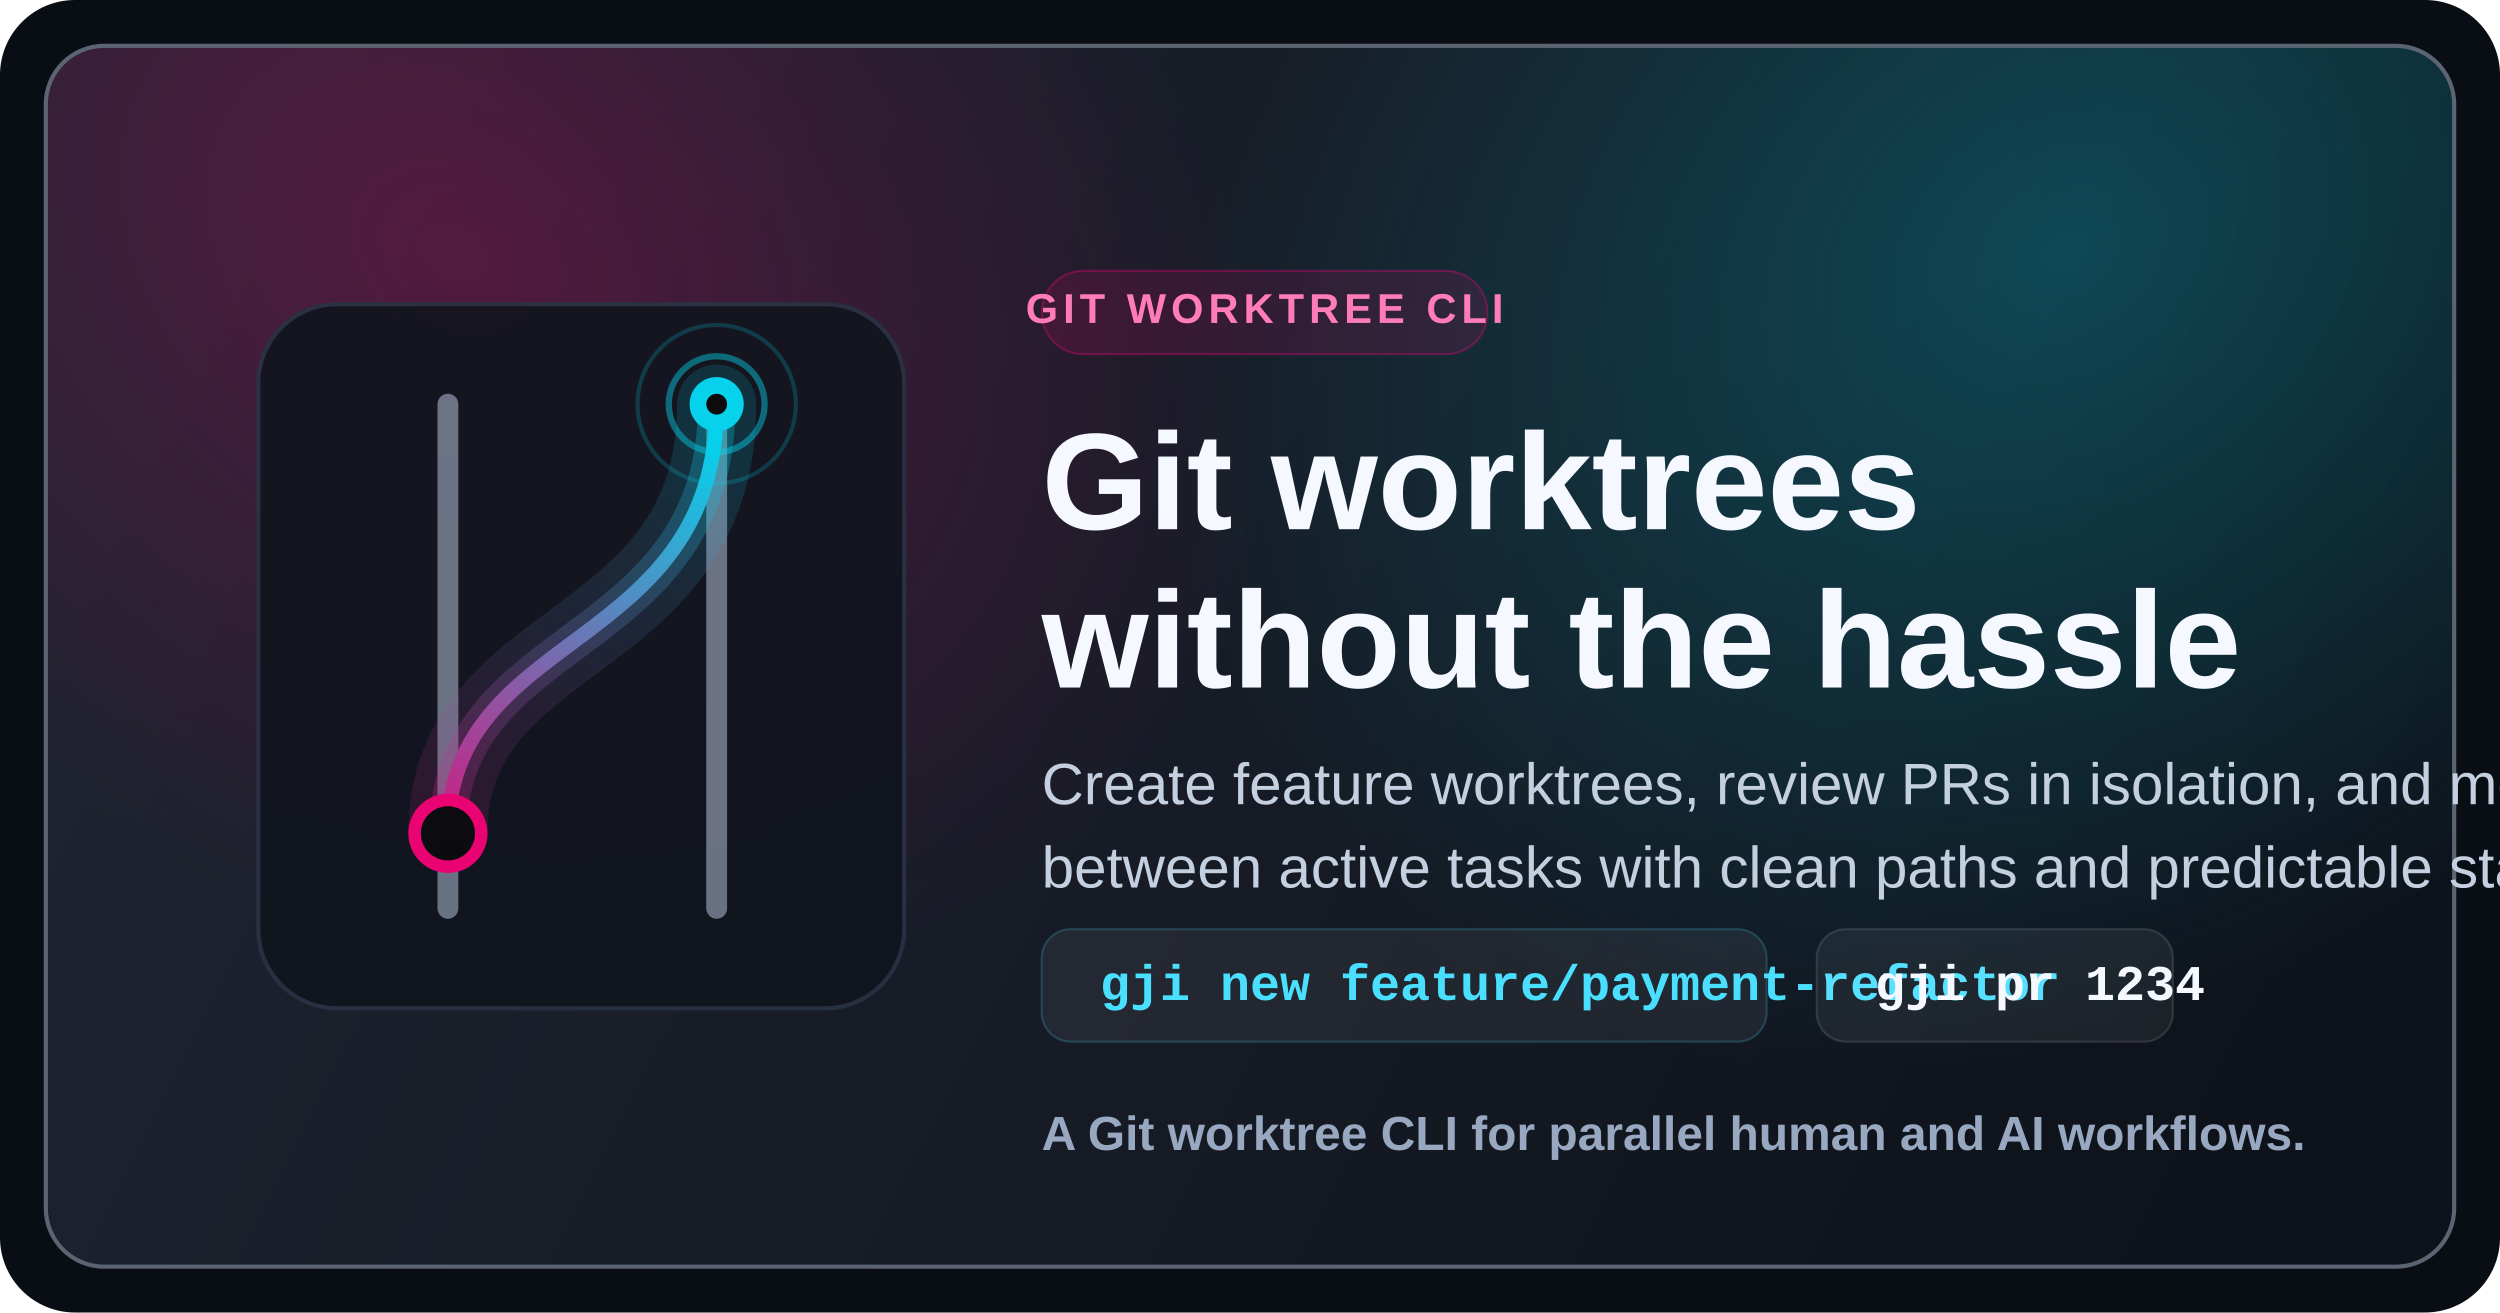
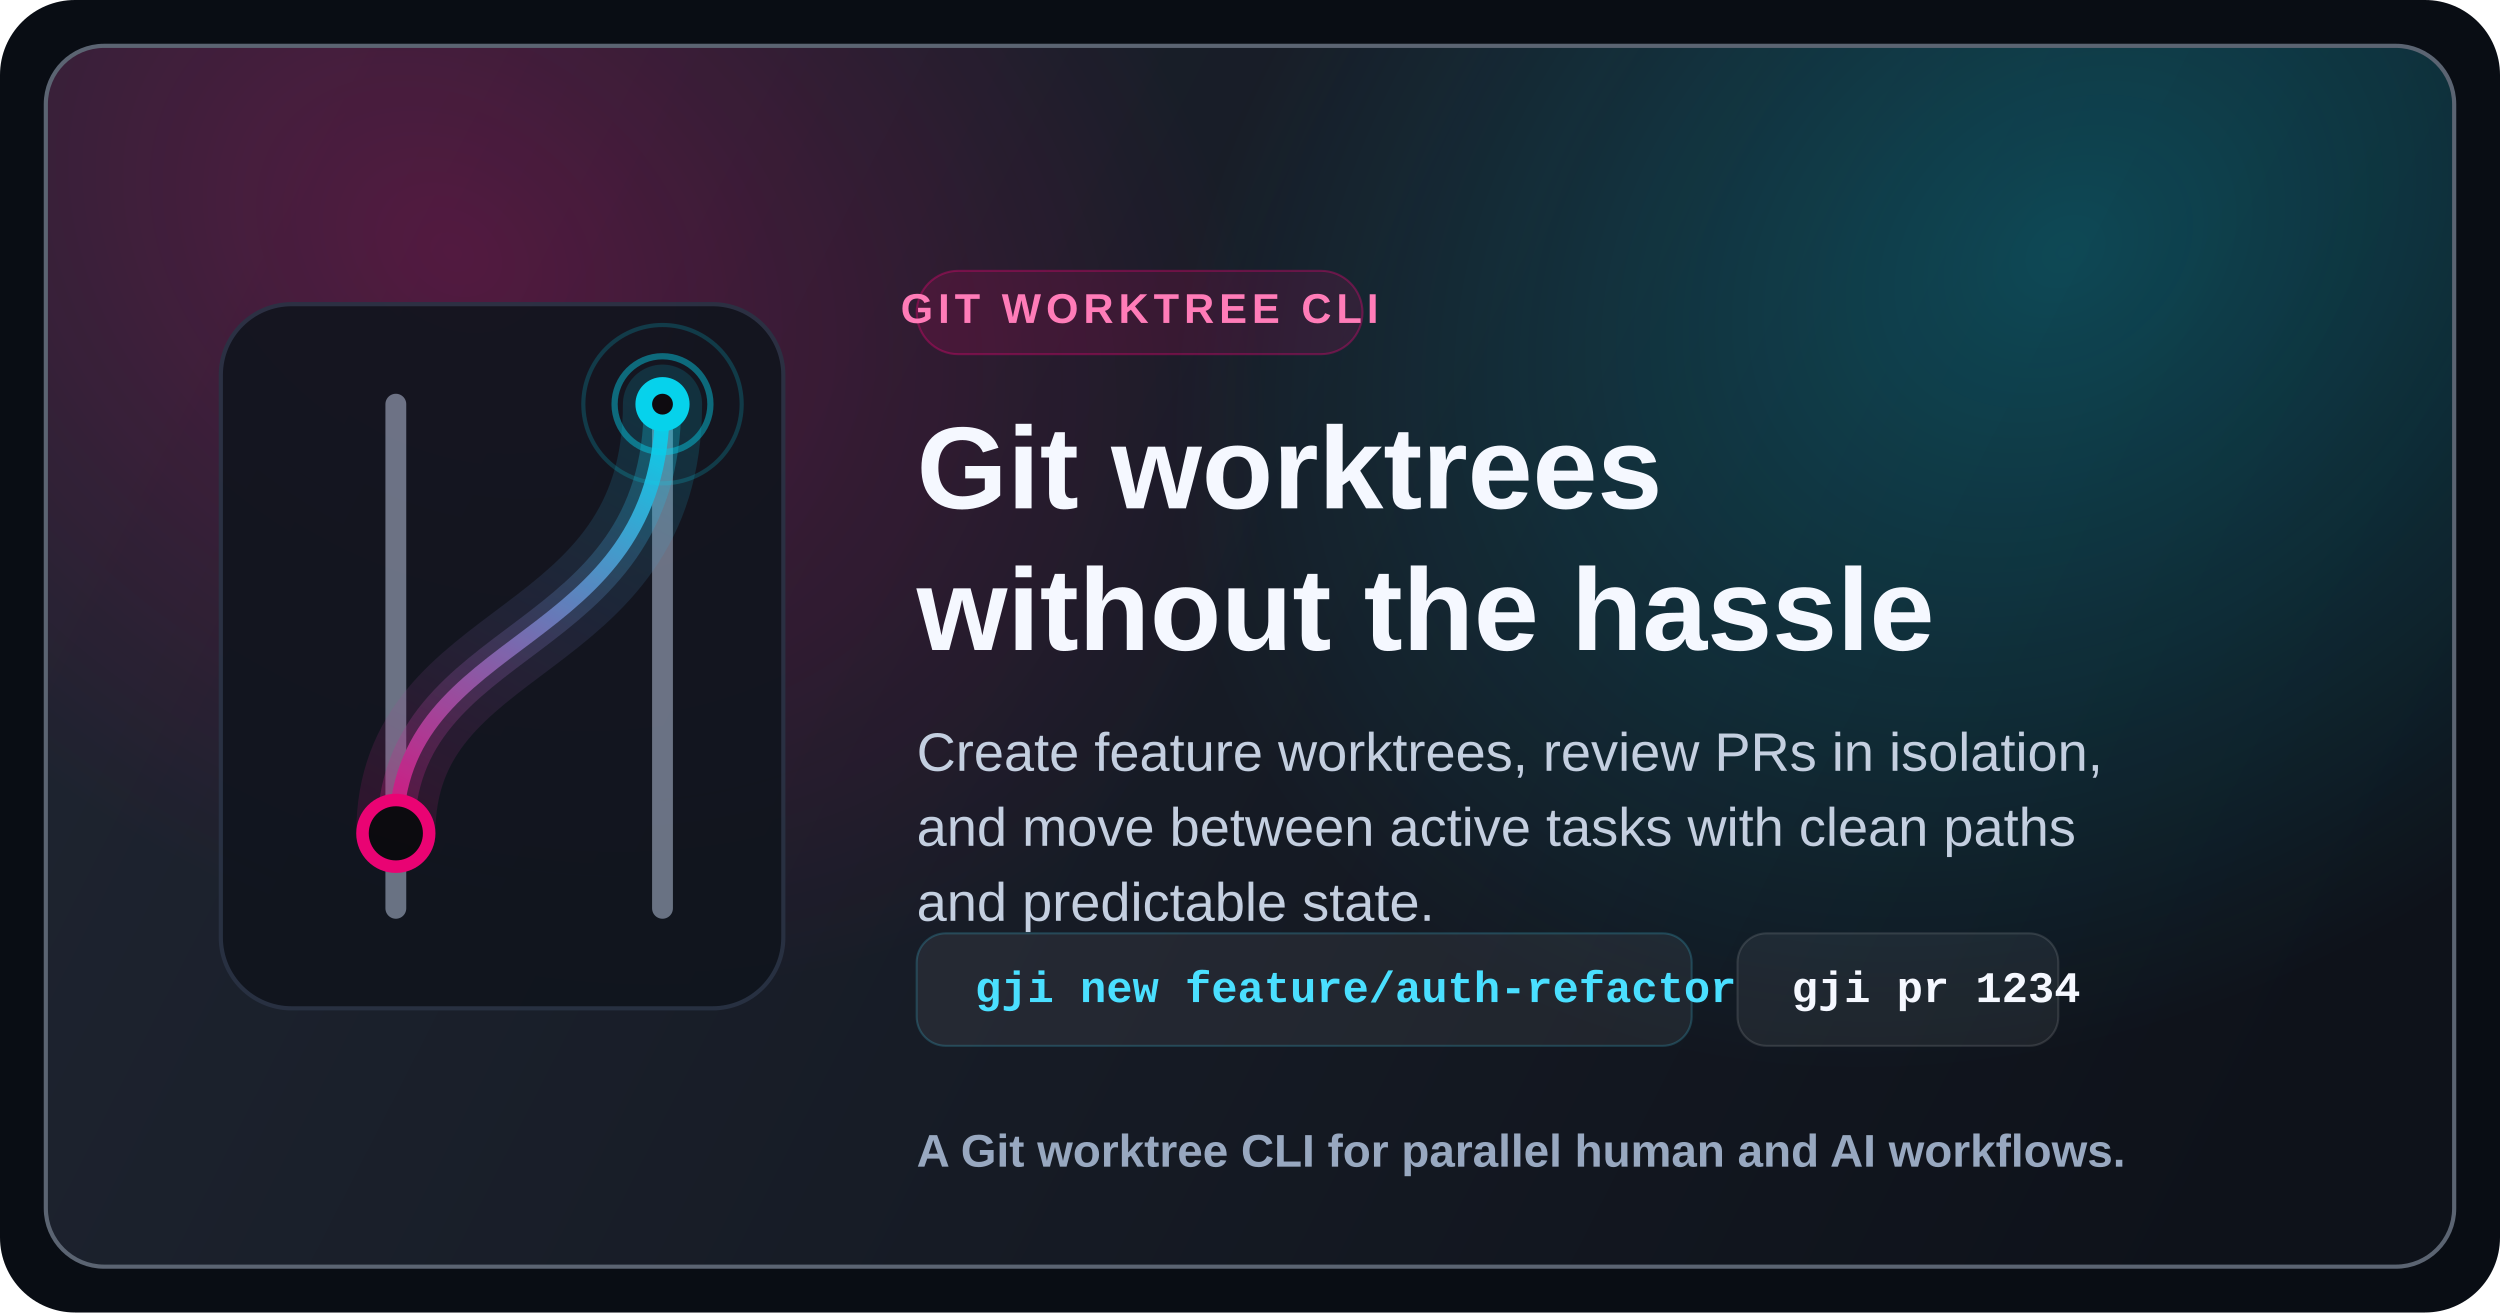
<svg xmlns="http://www.w3.org/2000/svg" width="1200" height="630" viewBox="0 0 1200 630" fill="none">
  <defs>
    <radialGradient id="bgLeft" cx="0" cy="0" r="1" gradientUnits="userSpaceOnUse" gradientTransform="translate(220 120) rotate(35) scale(420 320)">
      <stop stop-color="#FF007A" stop-opacity="0.24" />
      <stop offset="1" stop-color="#FF007A" stop-opacity="0" />
    </radialGradient>
    <radialGradient id="bgRight" cx="0" cy="0" r="1" gradientUnits="userSpaceOnUse" gradientTransform="translate(990 120) rotate(145) scale(460 360)">
      <stop stop-color="#00E5FF" stop-opacity="0.24" />
      <stop offset="1" stop-color="#00E5FF" stop-opacity="0" />
    </radialGradient>
    <linearGradient id="bgBase" x1="120" y1="70" x2="1080" y2="560" gradientUnits="userSpaceOnUse">
      <stop stop-color="#1E2430" />
      <stop offset="1" stop-color="#0E121A" />
    </linearGradient>
    <linearGradient id="warpStroke" x1="215" y1="452" x2="344" y2="212" gradientUnits="userSpaceOnUse">
      <stop offset="0.05" stop-color="#FF007A" />
      <stop offset="1" stop-color="#00E5FF" />
    </linearGradient>
  </defs>
  <rect width="1200" height="630" rx="36" fill="#090D14" />
  <rect x="22" y="22" width="1156" height="586" rx="28" fill="url(#bgBase)" />
  <rect x="22" y="22" width="1156" height="586" rx="28" fill="url(#bgLeft)" />
  <rect x="22" y="22" width="1156" height="586" rx="28" fill="url(#bgRight)" />
  <rect x="22" y="22" width="1156" height="586" rx="28" stroke="#5B6472" stroke-width="2" />
  <g opacity="0.9">
-     <rect x="124" y="146" width="310" height="338" rx="38" fill="#0F141D" stroke="#293244" stroke-width="2" />
-     <path d="M215 436V194" stroke="#717B8D" stroke-width="10" stroke-linecap="round" />
-     <path d="M344 436V194" stroke="#717B8D" stroke-width="10" stroke-linecap="round" />
-     <path d="M215 400C215 301 344 314 344 194" stroke="url(#warpStroke)" stroke-width="38" stroke-linecap="round" opacity="0.15" />
-     <path d="M215 400C215 301 344 314 344 194" stroke="url(#warpStroke)" stroke-width="18" stroke-linecap="round" opacity="0.28" />
-     <path d="M215 400C215 301 344 314 344 194" stroke="url(#warpStroke)" stroke-width="7" stroke-linecap="round" />
-     <circle cx="215" cy="400" r="16" fill="#09090B" stroke="#FF007A" stroke-width="6" />
-     <circle cx="344" cy="194" r="38" stroke="#00E5FF" stroke-width="2" opacity="0.2" />
-     <circle cx="344" cy="194" r="23" stroke="#00E5FF" stroke-width="3" opacity="0.45" />
-     <circle cx="344" cy="194" r="13" fill="#00E5FF" />
-     <circle cx="344" cy="194" r="5" fill="#09090B" />
+     <rect x="106" y="146" width="270" height="338" rx="34" fill="#0F141D" stroke="#293244" stroke-width="2" />
+     <path d="M190 436V194" stroke="#717B8D" stroke-width="10" stroke-linecap="round" />
+     <path d="M318 436V194" stroke="#717B8D" stroke-width="10" stroke-linecap="round" />
+     <path d="M190 400C190 301 318 314 318 194" stroke="url(#warpStroke)" stroke-width="38" stroke-linecap="round" opacity="0.15" />
+     <path d="M190 400C190 301 318 314 318 194" stroke="url(#warpStroke)" stroke-width="18" stroke-linecap="round" opacity="0.28" />
+     <path d="M190 400C190 301 318 314 318 194" stroke="url(#warpStroke)" stroke-width="7" stroke-linecap="round" />
+     <circle cx="190" cy="400" r="16" fill="#09090B" stroke="#FF007A" stroke-width="6" />
+     <circle cx="318" cy="194" r="38" stroke="#00E5FF" stroke-width="2" opacity="0.2" />
+     <circle cx="318" cy="194" r="23" stroke="#00E5FF" stroke-width="3" opacity="0.45" />
+     <circle cx="318" cy="194" r="13" fill="#00E5FF" />
+     <circle cx="318" cy="194" r="5" fill="#09090B" />
  </g>
  <g>
-     <rect x="500" y="130" width="214" height="40" rx="20" fill="rgba(255, 0, 122, 0.12)" stroke="rgba(255, 0, 122, 0.32)" />
-     <text x="607" y="155" fill="#FF7CB8" font-family="Arial, Helvetica, sans-serif" font-size="20" font-weight="700" letter-spacing="2.4" text-anchor="middle">GIT WORKTREE CLI</text>
-     <text x="500" y="254" fill="#F5F8FF" font-family="Arial, Helvetica, sans-serif" font-size="66" font-weight="700">
-       <tspan x="500" dy="0">Git worktrees</tspan>
-       <tspan x="500" dy="76">without the hassle</tspan>
+     <rect x="440" y="130" width="214" height="40" rx="20" fill="rgba(255, 0, 122, 0.12)" stroke="rgba(255, 0, 122, 0.32)" />
+     <text x="547" y="155" fill="#FF7CB8" font-family="Arial, Helvetica, sans-serif" font-size="20" font-weight="700" letter-spacing="2.4" text-anchor="middle">GIT WORKTREE CLI</text>
+     <text x="440" y="244" fill="#F5F8FF" font-family="Arial, Helvetica, sans-serif" font-size="56" font-weight="700">
+       <tspan x="440" dy="0">Git worktrees</tspan>
+       <tspan x="440" dy="68">without the hassle</tspan>
    </text>
-     <text x="500" y="386" fill="#C4CFE0" font-family="Arial, Helvetica, sans-serif" font-size="28" font-weight="500">
-       <tspan x="500" dy="0">Create feature worktrees, review PRs in isolation, and move</tspan>
-       <tspan x="500" dy="40">between active tasks with clean paths and predictable state.</tspan>
+     <text x="440" y="370" fill="#C4CFE0" font-family="Arial, Helvetica, sans-serif" font-size="26" font-weight="500">
+       <tspan x="440" dy="0">Create feature worktrees, review PRs in isolation,</tspan>
+       <tspan x="440" dy="36">and move between active tasks with clean paths</tspan>
+       <tspan x="440" dy="36">and predictable state.</tspan>
    </text>
    <g>
-       <rect x="500" y="446" width="348" height="54" rx="14" fill="rgba(255,255,255,0.06)" stroke="rgba(74,223,255,0.2)" />
-       <text x="528" y="480" fill="#4ADFFF" font-family="Courier New, monospace" font-size="24" font-weight="700">gji new feature/payment-refactor</text>
+       <rect x="440" y="448" width="372" height="54" rx="14" fill="rgba(255,255,255,0.06)" stroke="rgba(74,223,255,0.2)" />
+       <text x="468" y="481" fill="#4ADFFF" font-family="Courier New, Menlo, Consolas, monospace" font-size="21" font-weight="700" textLength="316" lengthAdjust="spacingAndGlyphs">gji new feature/auth-refactor</text>
    </g>
    <g>
-       <rect x="872" y="446" width="171" height="54" rx="14" fill="rgba(255,255,255,0.06)" stroke="rgba(255,255,255,0.12)" />
-       <text x="900" y="480" fill="#F5F8FF" font-family="Courier New, monospace" font-size="24" font-weight="700">gji pr 1234</text>
+       <rect x="834" y="448" width="154" height="54" rx="14" fill="rgba(255,255,255,0.06)" stroke="rgba(255,255,255,0.12)" />
+       <text x="860" y="481" fill="#F5F8FF" font-family="Courier New, Menlo, Consolas, monospace" font-size="21" font-weight="700" textLength="102" lengthAdjust="spacingAndGlyphs">gji pr 1234</text>
    </g>
-     <text x="500" y="552" fill="#98A8C0" font-family="Arial, Helvetica, sans-serif" font-size="23" font-weight="600">A Git worktree CLI for parallel human and AI workflows.</text>
+     <text x="440" y="560" fill="#98A8C0" font-family="Arial, Helvetica, sans-serif" font-size="22" font-weight="600">A Git worktree CLI for parallel human and AI workflows.</text>
  </g>
</svg>
